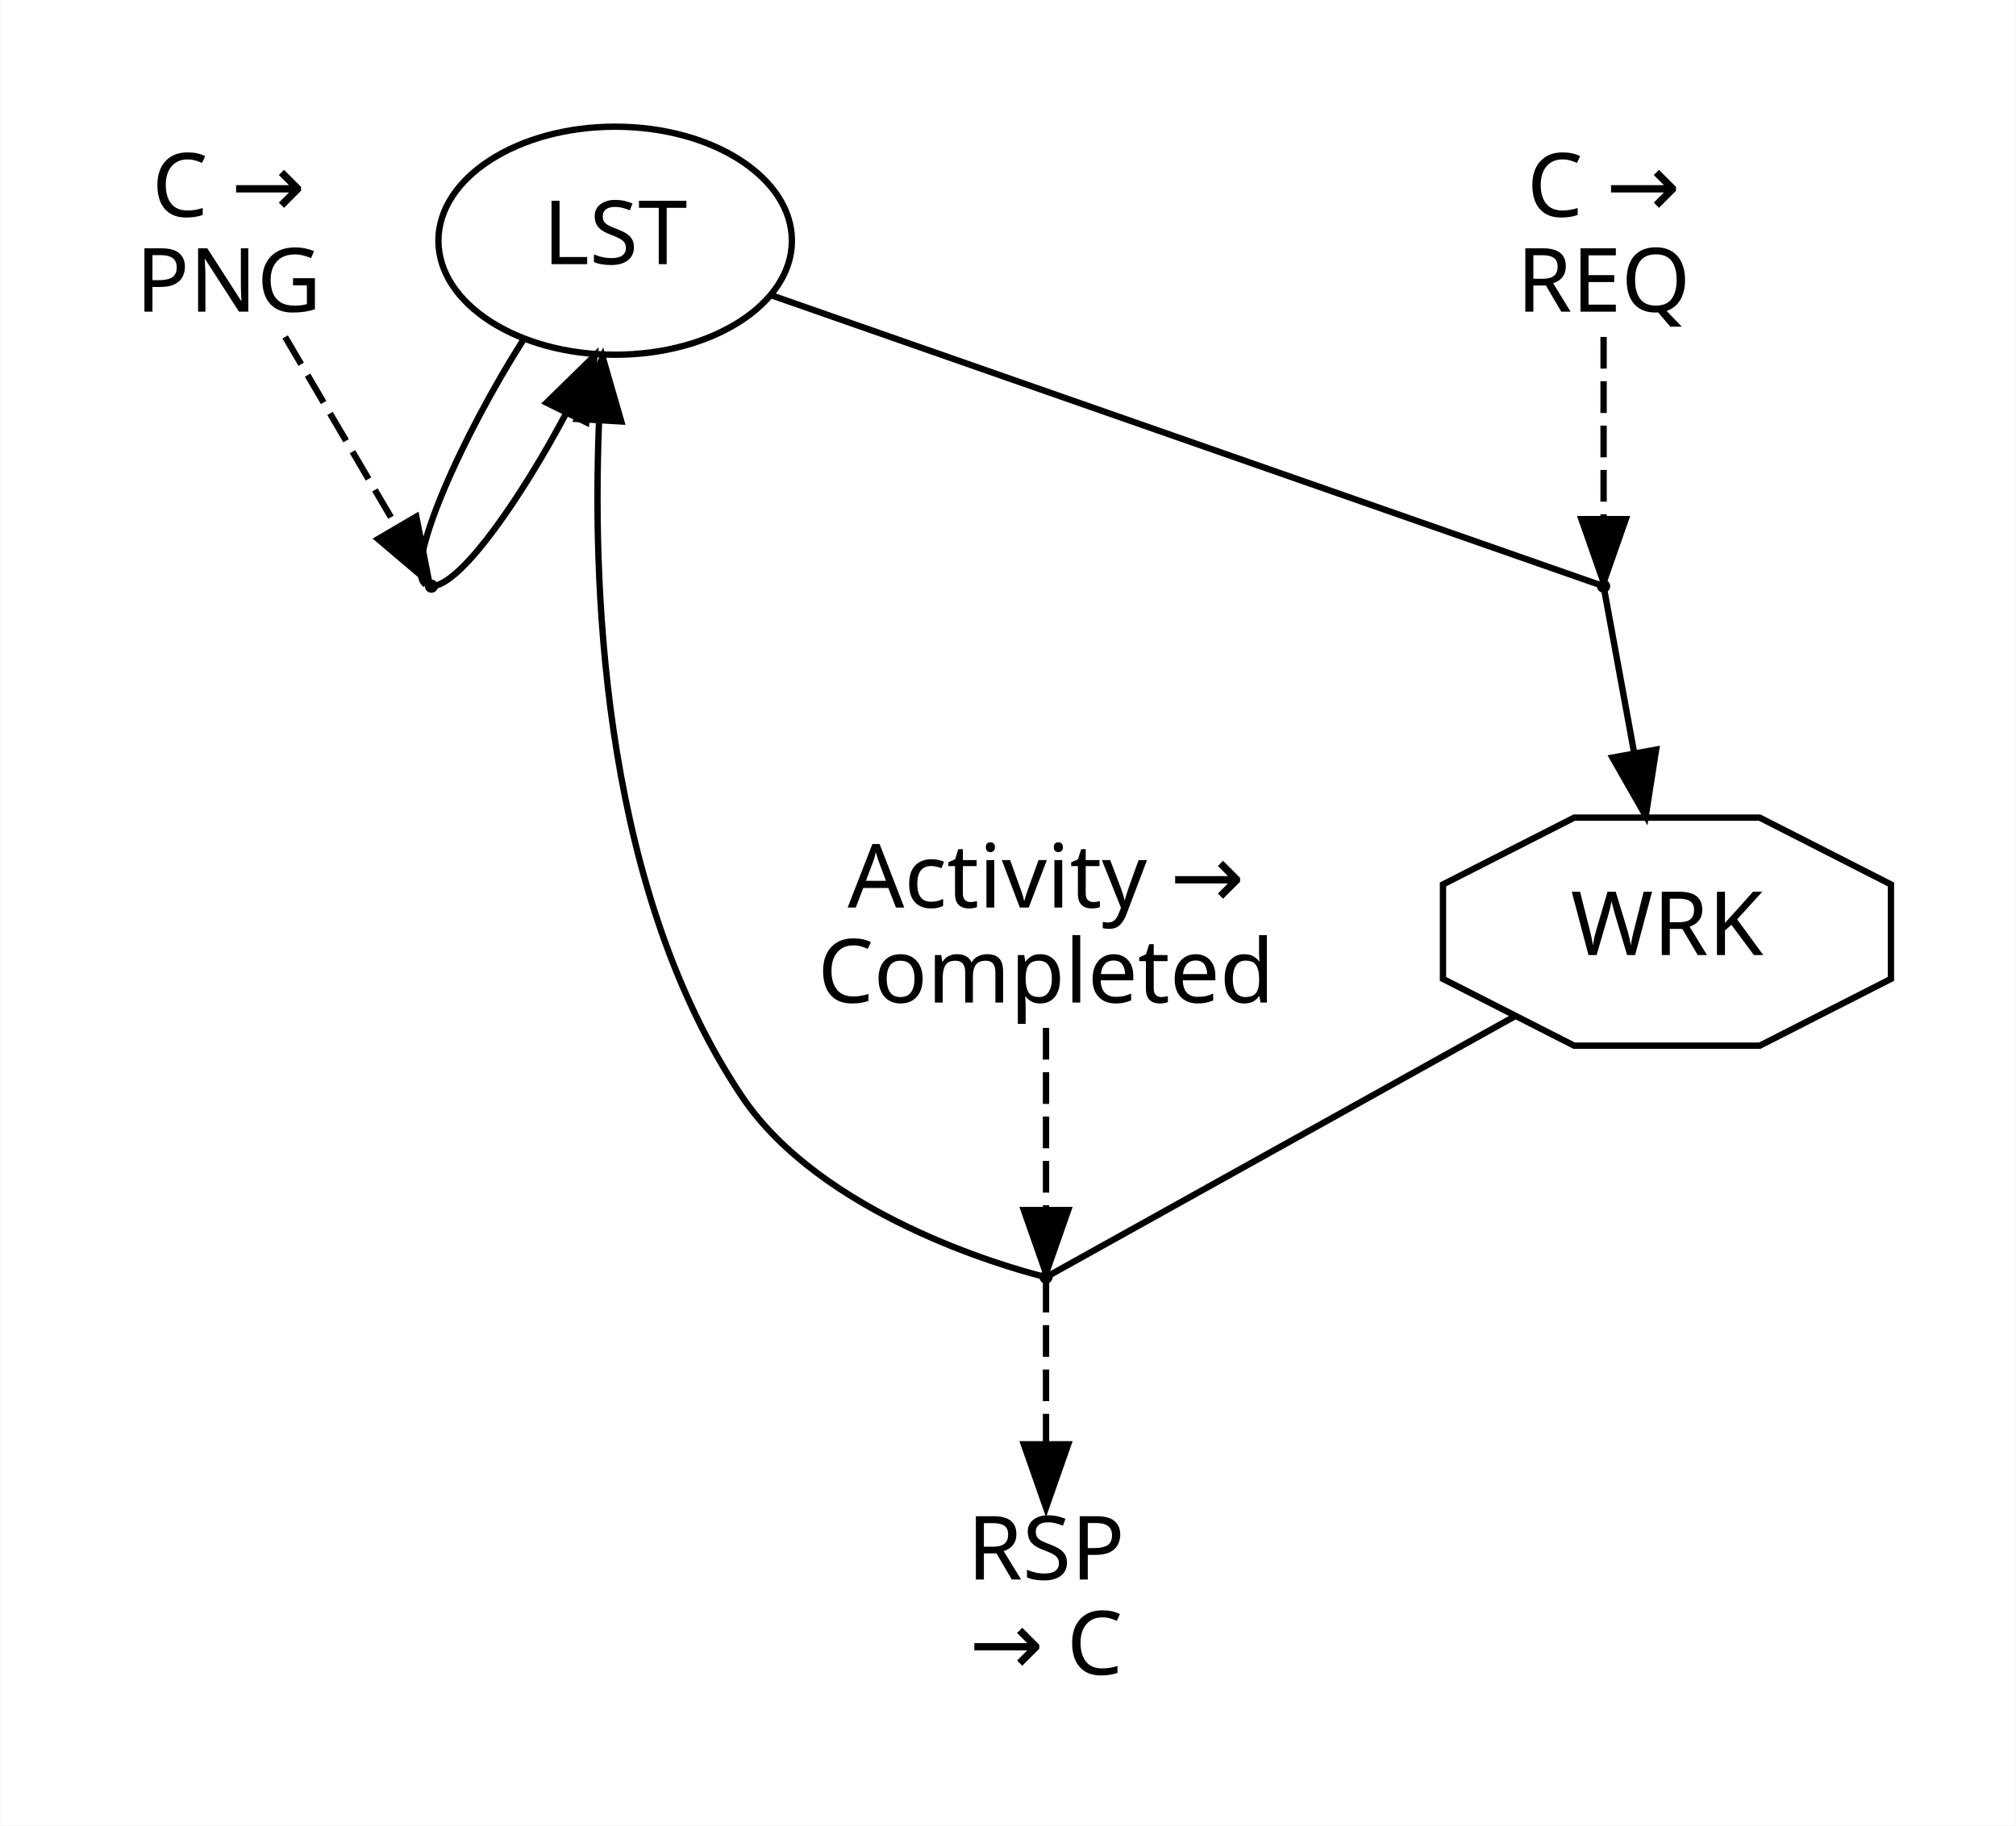
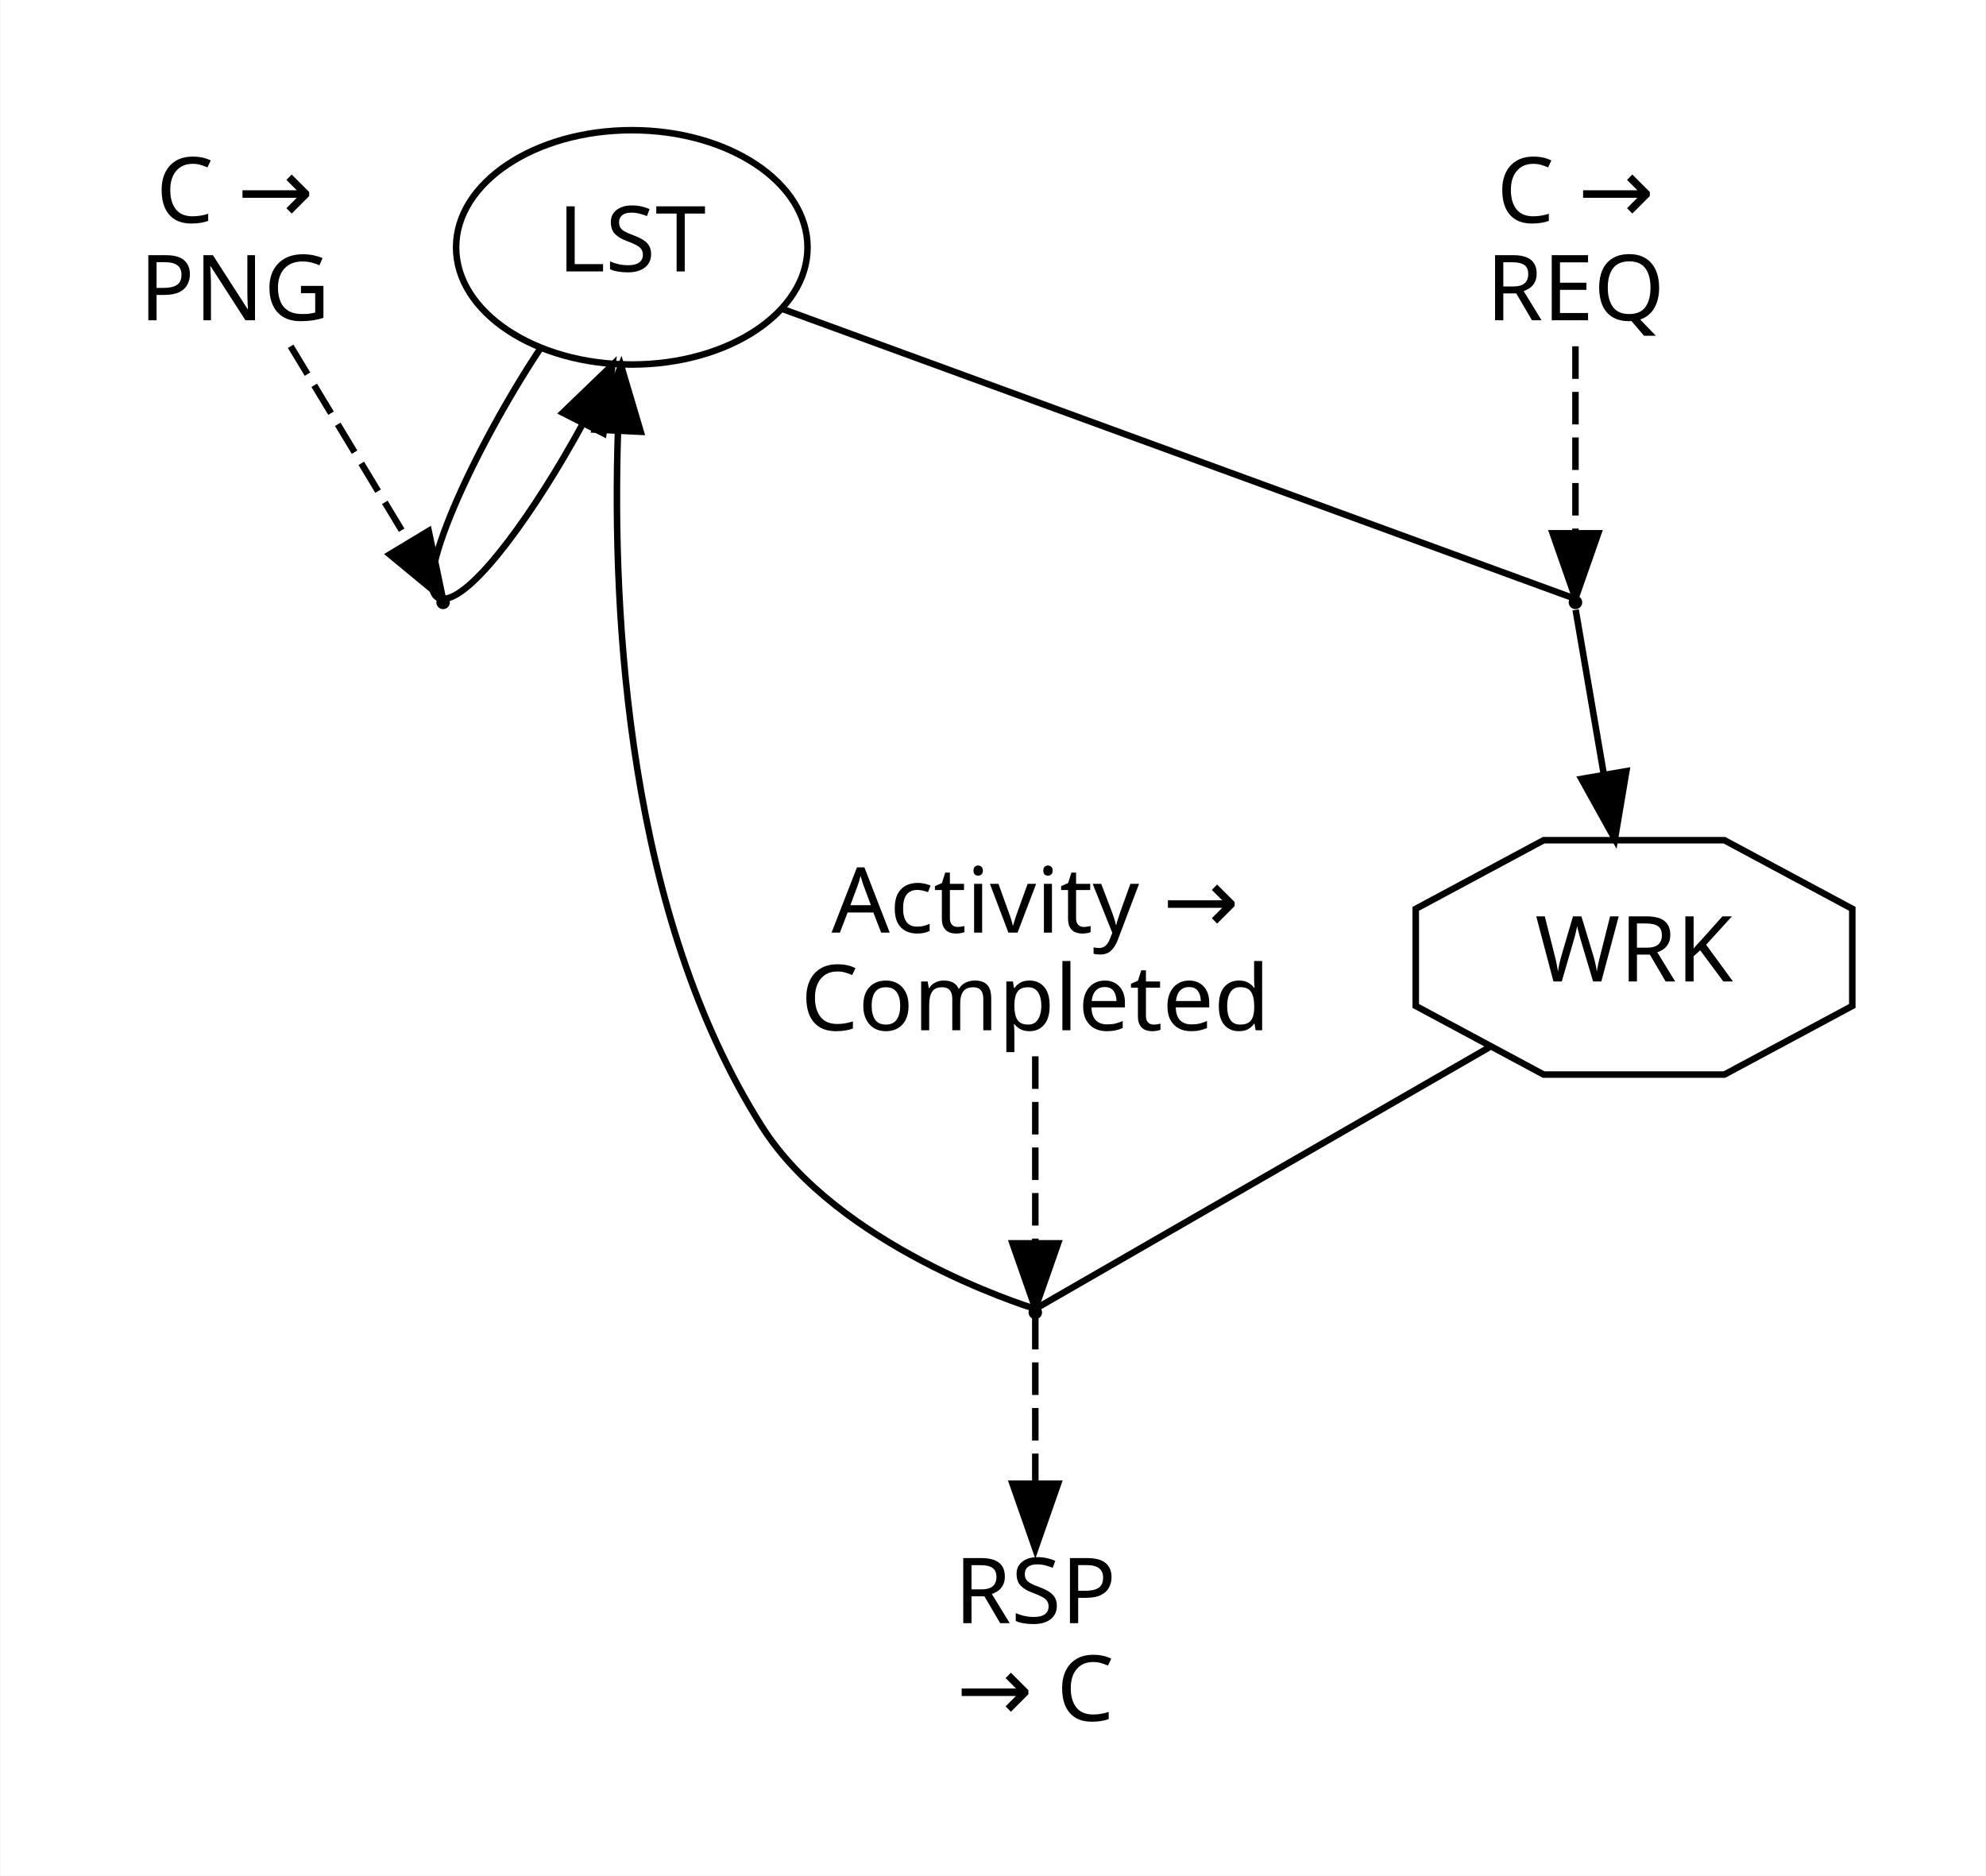
- <svg xmlns="http://www.w3.org/2000/svg" width="318pt" height="288pt" viewBox="0.00 0.00 318.00 288.16">
+ <svg xmlns="http://www.w3.org/2000/svg" width="305pt" height="288pt" viewBox="0.00 0.00 305.00 288.16">
  <g id="graph0" class="graph" transform="scale(1 1) rotate(0) translate(4 284.16)">
-     <polygon fill="#ffffff" stroke="transparent" points="-4,4 -4,-284.16 314,-284.16 314,4 -4,4" />
+     <polygon fill="white" stroke="transparent" points="-4,4 -4,-284.16 301,-284.16 301,4 -4,4" />
    <g id="clust1" class="cluster">
-       <polygon fill="none" stroke="#ffffff" points="8,-183.08 8,-272.16 129,-272.16 129,-183.08 8,-183.08" />
+       <polygon fill="none" stroke="white" points="8,-183.08 8,-272.16 128,-272.16 128,-183.08 8,-183.08" />
    </g>
    <g id="clust2" class="cluster">
-       <polygon fill="none" stroke="#ffffff" points="216,-111.08 216,-269.16 302,-269.16 302,-111.08 216,-111.08" />
+       <polygon fill="none" stroke="white" points="205,-111.08 205,-269.16 289,-269.16 289,-111.08 205,-111.08" />
    </g>
    <g id="clust3" class="cluster">
-       <polygon fill="none" stroke="#ffffff" points="114,-8 114,-160.08 208,-160.08 208,-8 114,-8" />
+       <polygon fill="none" stroke="white" points="113,-8 113,-160.08 197,-160.08 197,-8 113,-8" />
    </g>
    <g id="node1" class="node">
-       <ellipse fill="none" stroke="#000000" cx="93" cy="-246.16" rx="27.895" ry="18" />
-       <text text-anchor="middle" x="93" y="-242.46" font-family="sans-serif" font-size="14.00" fill="#000000">LST</text>
+       <ellipse fill="none" stroke="black" cx="93" cy="-246.16" rx="27" ry="18" />
+       <text text-anchor="middle" x="93" y="-242.46" font-family="sans-serif" font-size="14.00">LST</text>
    </g>
    <g id="node2" class="node">
-       <ellipse fill="#000000" stroke="#000000" cx="64" cy="-191.62" rx=".54" ry=".54" />
+       <ellipse fill="black" stroke="black" cx="64" cy="-191.62" rx="0.54" ry="0.54" />
    </g>
    <g id="edge1" class="edge">
-       <path fill="none" stroke="#000000" d="M78.612,-230.677C68.95,-215.56 59.432,-194.46 63.089,-191.881" />
+       <path fill="none" stroke="black" d="M78.98,-230.68C68.88,-215.48 58.75,-193.58 63.49,-192.23" />
    </g>
    <g id="node5" class="node">
-       <ellipse fill="#000000" stroke="#000000" cx="249" cy="-191.62" rx=".54" ry=".54" />
+       <ellipse fill="black" stroke="black" cx="238" cy="-191.62" rx="0.54" ry="0.54" />
    </g>
    <g id="edge4" class="edge">
-       <path fill="none" stroke="#000000" d="M117.719,-237.518C159.644,-222.86 240.911,-194.448 248.438,-191.816" />
+       <path fill="none" stroke="black" d="M116.3,-236.64C156.64,-221.9 235.49,-193.08 237.94,-192.18" />
    </g>
    <g id="edge2" class="edge">
-       <path fill="none" stroke="#000000" d="M64.539,-191.679C69.198,-192.66 78.174,-205.628 85.13,-218.664" />
-       <polygon fill="#000000" stroke="#000000" points="82.176,-220.587 89.747,-227.999 88.451,-217.484 82.176,-220.587" />
+       <path fill="none" stroke="black" d="M64.27,-192.17C68.88,-192.68 78.2,-205.76 85.32,-218.79" />
+       <polygon fill="black" stroke="black" points="82.39,-220.75 90.02,-228.1 88.64,-217.59 82.39,-220.75" />
    </g>
    <g id="node3" class="node">
-       <text text-anchor="middle" x="32" y="-249.96" font-family="sans-serif" font-size="14.00" fill="#000000">C →</text>
-       <text text-anchor="middle" x="32" y="-234.96" font-family="sans-serif" font-size="14.00" fill="#000000">PNG</text>
+       <text text-anchor="middle" x="32" y="-249.96" font-family="sans-serif" font-size="14.00">C →</text>
+       <text text-anchor="middle" x="32" y="-234.96" font-family="sans-serif" font-size="14.00">PNG</text>
    </g>
    <g id="edge3" class="edge">
-       <path fill="none" stroke="#000000" stroke-dasharray="5,2" d="M40.914,-230.968C46.545,-221.37 53.644,-209.271 58.473,-201.041" />
-       <polygon fill="#000000" stroke="#000000" points="61.614,-202.603 63.656,-192.207 55.576,-199.061 61.614,-202.603" />
+       <path fill="none" stroke="Black" stroke-dasharray="5,2" d="M40.58,-230.96C46.31,-221.45 53.69,-209.23 58.62,-201.07" />
+       <polygon fill="Black" stroke="Black" points="61.79,-202.6 63.96,-192.23 55.79,-198.98 61.79,-202.6" />
    </g>
    <g id="node4" class="node">
-       <polygon fill="none" stroke="#000000" points="294.35,-129.624 294.35,-144.536 273.642,-155.08 244.357,-155.08 223.65,-144.536 223.65,-129.624 244.357,-119.08 273.642,-119.08 294.35,-129.624" />
-       <text text-anchor="middle" x="259" y="-133.38" font-family="sans-serif" font-size="14.00" fill="#000000">WRK</text>
+       <polygon fill="none" stroke="black" points="280.54,-129.62 280.54,-144.54 260.89,-155.08 233.11,-155.08 213.46,-144.54 213.46,-129.62 233.11,-119.08 260.89,-119.08 280.54,-129.62" />
+       <text text-anchor="middle" x="247" y="-133.38" font-family="sans-serif" font-size="14.00">WRK</text>
    </g>
    <g id="node7" class="node">
-       <ellipse fill="#000000" stroke="#000000" cx="161" cy="-82.54" rx=".54" ry=".54" />
+       <ellipse fill="black" stroke="black" cx="155" cy="-82.54" rx="0.54" ry="0.54" />
    </g>
    <g id="edge7" class="edge">
-       <path fill="none" stroke="#000000" d="M235.026,-123.738C207.827,-108.601 166.564,-85.637 161.513,-82.825" />
+       <path fill="none" stroke="black" d="M224.73,-123.25C198.35,-108.05 157.64,-84.6 155.12,-83.15" />
    </g>
    <g id="edge5" class="edge">
-       <path fill="none" stroke="#000000" d="M249.112,-191.007C249.61,-188.292 251.688,-176.962 253.81,-165.384" />
-       <polygon fill="#000000" stroke="#000000" points="257.288,-165.822 255.649,-155.355 250.403,-164.56 257.288,-165.822" />
+       <path fill="none" stroke="black" d="M238.03,-190.47C238.28,-189.01 240.3,-177.21 242.36,-165.18" />
+       <polygon fill="black" stroke="black" points="245.82,-165.69 244.06,-155.24 238.92,-164.5 245.82,-165.69" />
    </g>
    <g id="node6" class="node">
-       <text text-anchor="middle" x="249" y="-249.96" font-family="sans-serif" font-size="14.00" fill="#000000">C →</text>
-       <text text-anchor="middle" x="249" y="-234.96" font-family="sans-serif" font-size="14.00" fill="#000000">REQ</text>
+       <text text-anchor="middle" x="238" y="-249.96" font-family="sans-serif" font-size="14.00">C →</text>
+       <text text-anchor="middle" x="238" y="-234.96" font-family="sans-serif" font-size="14.00">REQ</text>
    </g>
    <g id="edge6" class="edge">
-       <path fill="none" stroke="#000000" stroke-dasharray="5,2" d="M249,-230.968C249,-221.827 249,-210.418 249,-202.242" />
-       <polygon fill="#000000" stroke="#000000" points="252.5,-202.207 249,-192.207 245.5,-202.207 252.5,-202.207" />
+       <path fill="none" stroke="Black" stroke-dasharray="5,2" d="M238,-230.96C238,-221.93 238,-210.45 238,-202.33" />
+       <polygon fill="Black" stroke="Black" points="241.5,-202.23 238,-192.23 234.5,-202.23 241.5,-202.23" />
    </g>
    <g id="edge8" class="edge">
-       <path fill="none" stroke="#000000" d="M160.144,-82.753C154.771,-84.138 125.527,-92.398 113,-111.08 91.692,-142.857 89.301,-188.251 90.445,-217.465" />
-       <polygon fill="#000000" stroke="#000000" points="86.97,-218.019 91.024,-227.808 93.959,-217.628 86.97,-218.019" />
+       <path fill="none" stroke="black" d="M154.91,-83.11C153.14,-83.66 124.64,-92.73 113,-111.08 92.43,-143.5 89.95,-189.06 90.87,-217.84" />
+       <polygon fill="black" stroke="black" points="87.38,-218.16 91.35,-227.99 94.37,-217.83 87.38,-218.16" />
    </g>
    <g id="node9" class="node">
-       <text text-anchor="middle" x="161" y="-34.8" font-family="sans-serif" font-size="14.00" fill="#000000">RSP</text>
-       <text text-anchor="middle" x="161" y="-19.8" font-family="sans-serif" font-size="14.00" fill="#000000">→ C</text>
+       <text text-anchor="middle" x="155" y="-34.8" font-family="sans-serif" font-size="14.00">RSP</text>
+       <text text-anchor="middle" x="155" y="-19.8" font-family="sans-serif" font-size="14.00">→ C</text>
    </g>
    <g id="edge10" class="edge">
-       <path fill="none" stroke="#000000" stroke-dasharray="5,2" d="M161,-81.961C161,-79.285 161,-67.76 161,-56.345" />
-       <polygon fill="#000000" stroke="#000000" points="164.5,-56.15 161,-46.15 157.5,-56.15 164.5,-56.15" />
+       <path fill="none" stroke="Black" stroke-dasharray="5,2" d="M155,-81.86C155,-80.41 155,-68.3 155,-56.38" />
+       <polygon fill="Black" stroke="Black" points="158.5,-56.22 155,-46.22 151.5,-56.22 158.5,-56.22" />
    </g>
    <g id="node8" class="node">
-       <text text-anchor="middle" x="161" y="-140.88" font-family="sans-serif" font-size="14.00" fill="#000000">Activity →</text>
-       <text text-anchor="middle" x="161" y="-125.88" font-family="sans-serif" font-size="14.00" fill="#000000">Completed</text>
+       <text text-anchor="middle" x="155" y="-140.88" font-family="sans-serif" font-size="14.00">Activity →</text>
+       <text text-anchor="middle" x="155" y="-125.88" font-family="sans-serif" font-size="14.00">Completed</text>
    </g>
    <g id="edge9" class="edge">
-       <path fill="none" stroke="#000000" stroke-dasharray="5,2" d="M161,-121.888C161,-112.747 161,-101.338 161,-93.162" />
-       <polygon fill="#000000" stroke="#000000" points="164.5,-93.127 161,-83.127 157.5,-93.127 164.5,-93.127" />
+       <path fill="none" stroke="Black" stroke-dasharray="5,2" d="M155,-121.88C155,-112.85 155,-101.37 155,-93.25" />
+       <polygon fill="Black" stroke="Black" points="158.5,-93.15 155,-83.15 151.5,-93.15 158.5,-93.15" />
    </g>
  </g>
</svg>
